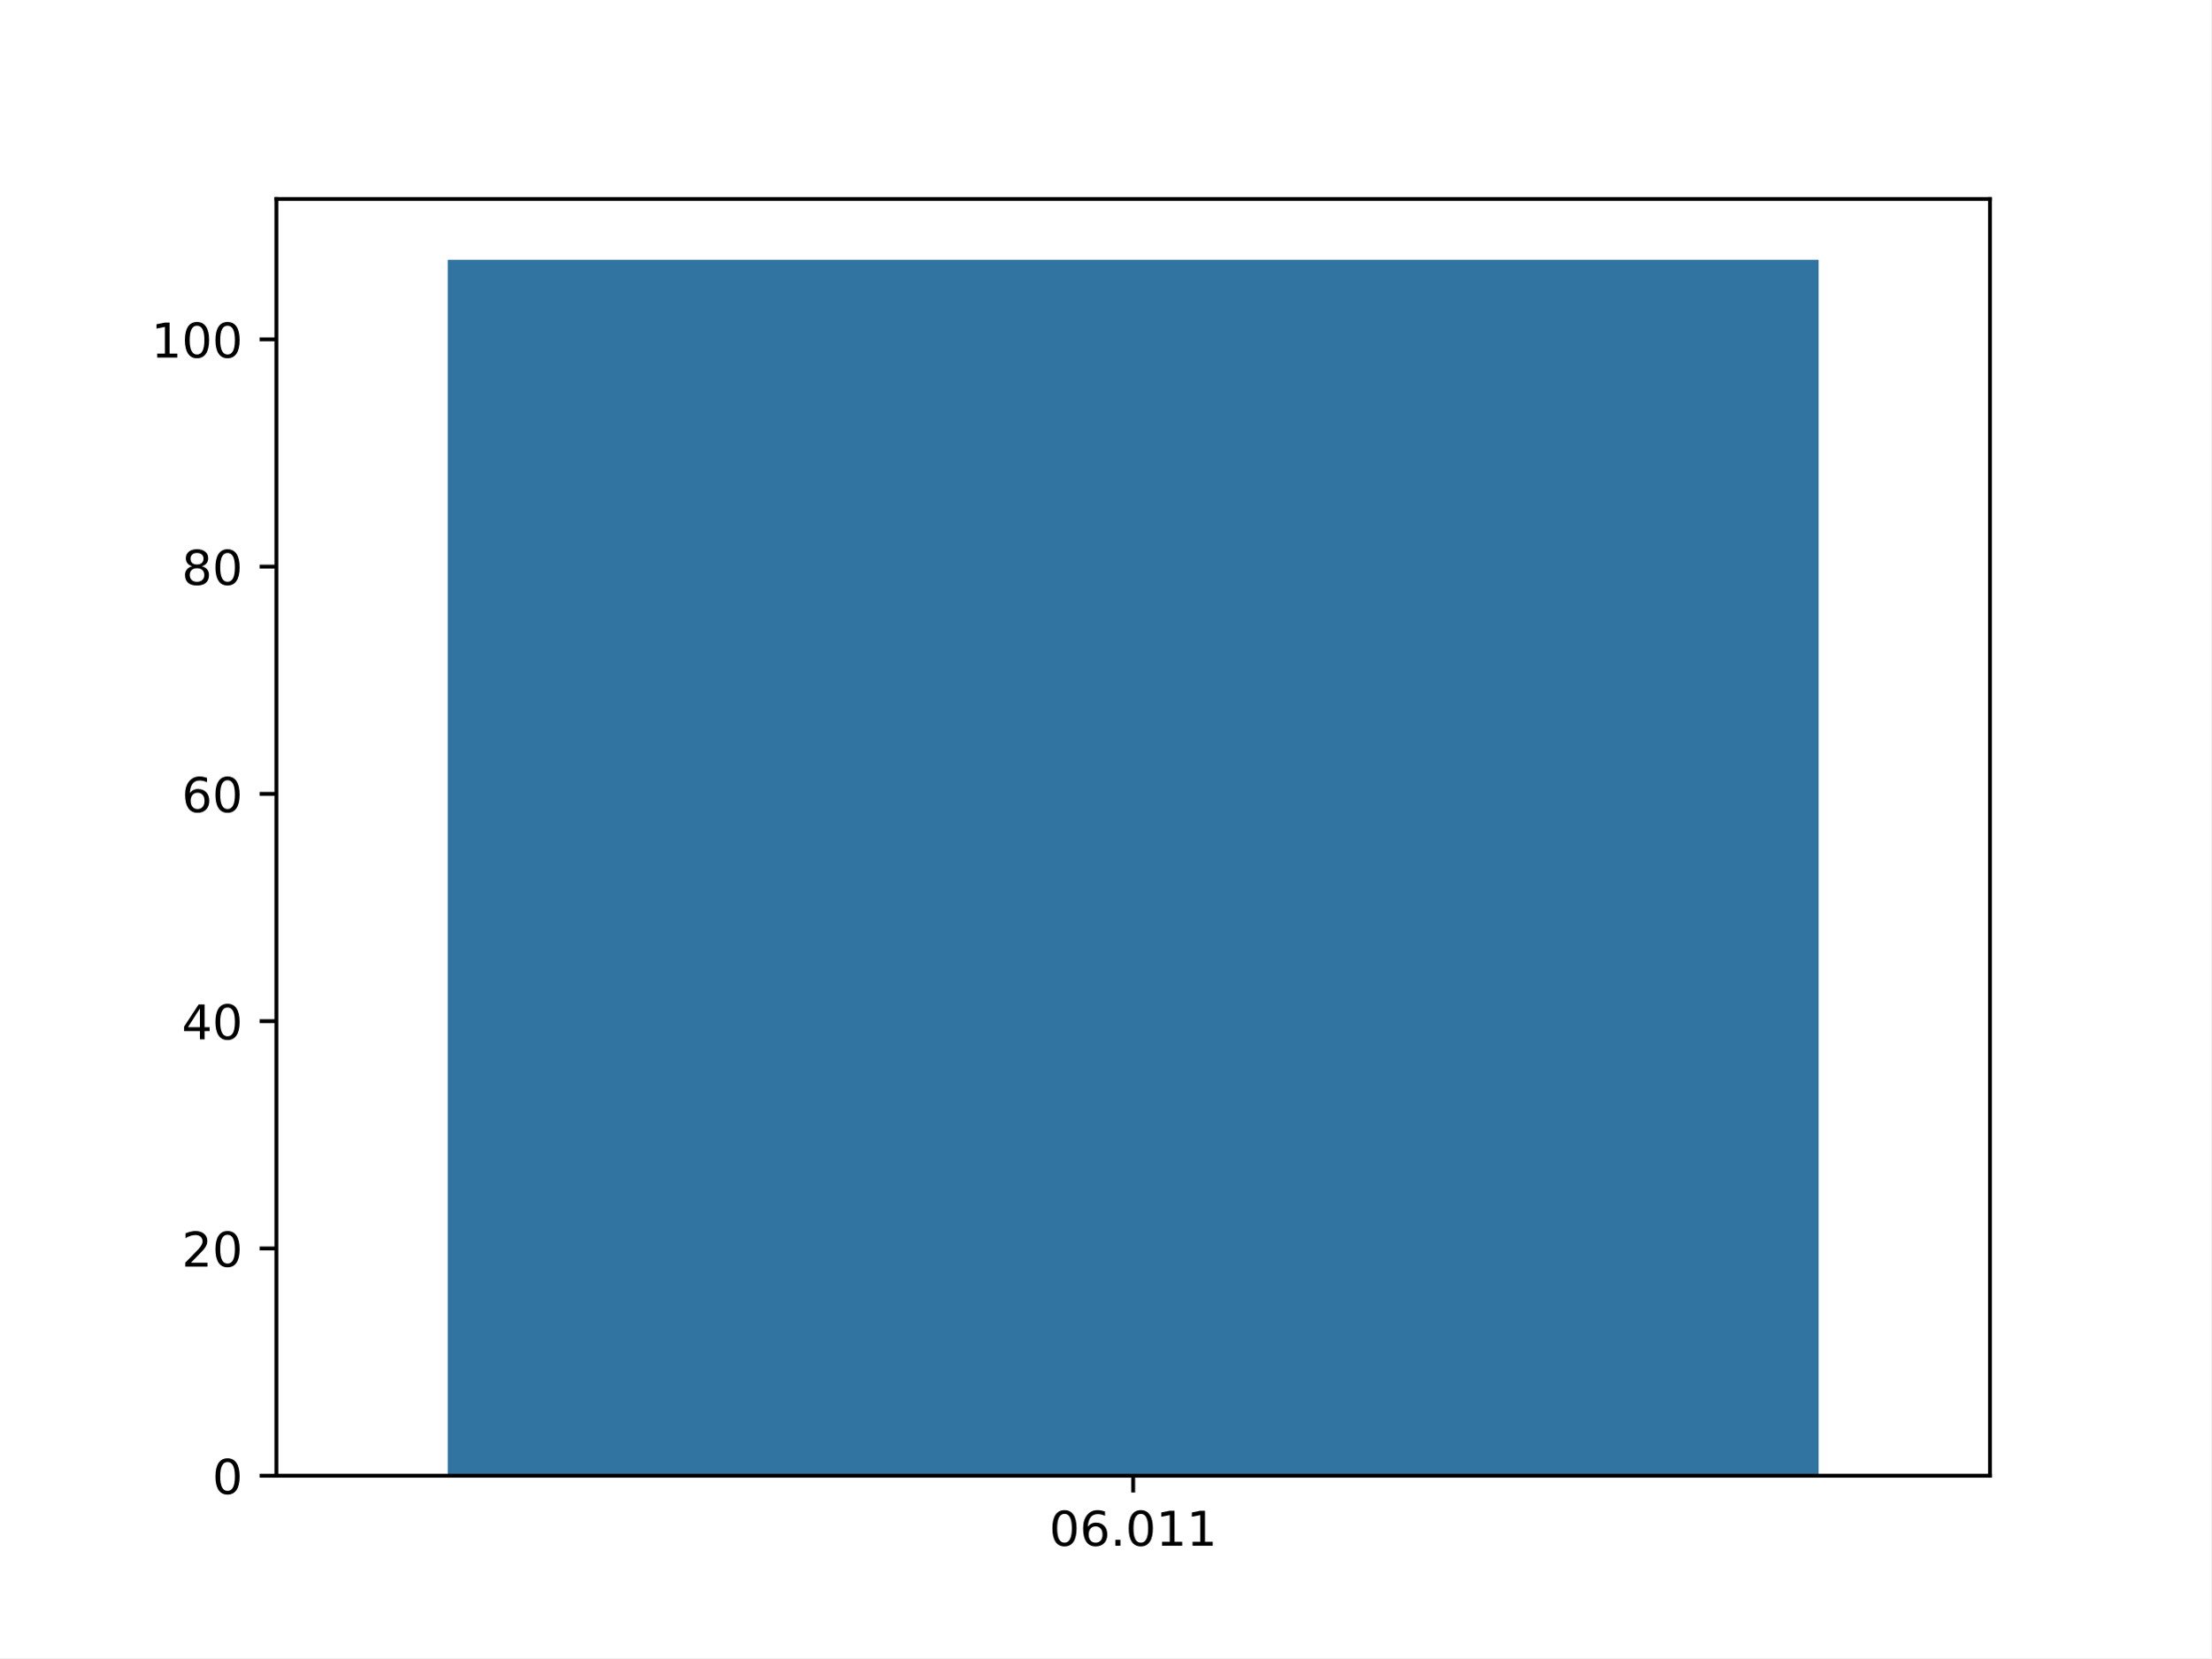
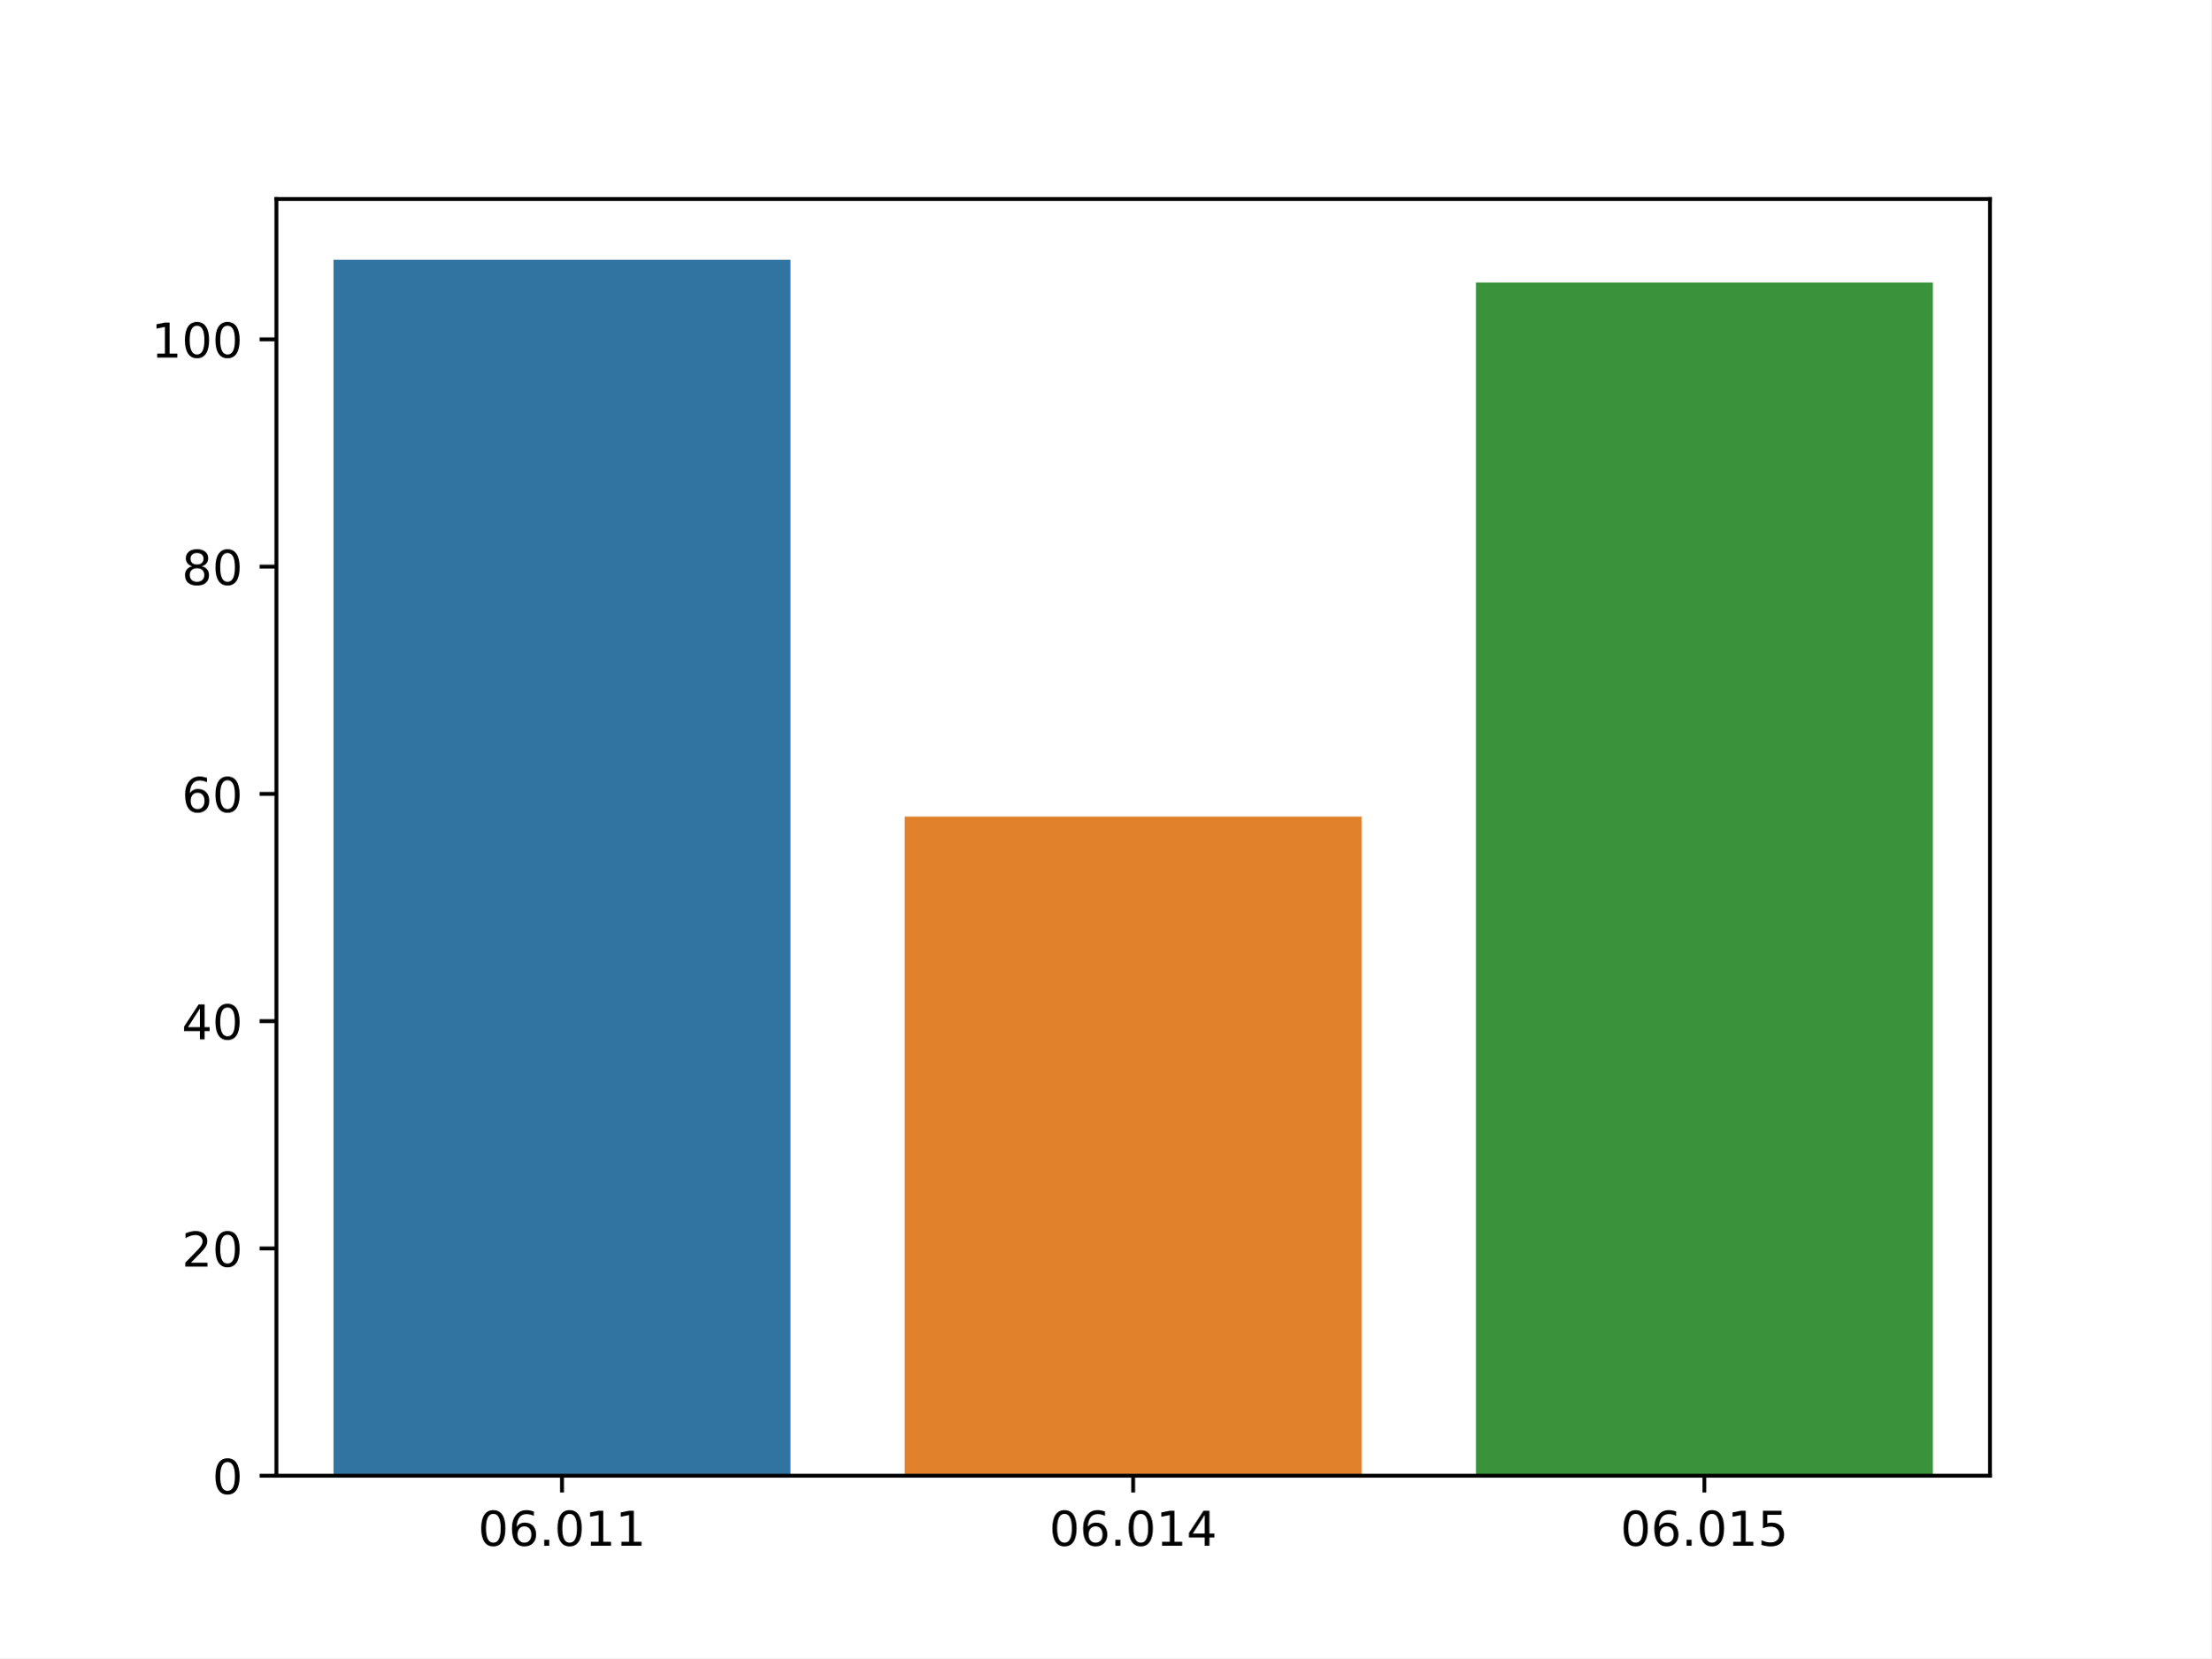
<svg xmlns="http://www.w3.org/2000/svg" xmlns:xlink="http://www.w3.org/1999/xlink" height="345.6pt" version="1.1" viewBox="0 0 460.8 345.6" width="460.8pt">
  <defs>
    <style type="text/css">
*{stroke-linecap:butt;stroke-linejoin:round;}
  </style>
  </defs>
  <g id="figure_1">
    <g id="patch_1">
      <path d="M 0 345.6  L 460.8 345.6  L 460.8 0  L 0 0  z " style="fill:#ffffff;" />
    </g>
    <g id="axes_1">
      <g id="patch_2">
        <path d="M 57.6 307.584  L 414.72 307.584  L 414.72 41.472  L 57.6 41.472  z " style="fill:#ffffff;" />
      </g>
      <g id="patch_3">
-         <path clip-path="url(#p71b5cb37d1)" d="M 93.312 307.584  L 379.008 307.584  L 379.008 54.144  L 93.312 54.144  z " style="fill:#3274a1;" />
+         <path clip-path="url(#pc9c3e323ae)" d="M 69.504 307.584  L 164.736 307.584  L 164.736 54.144  L 69.504 54.144  z " style="fill:#3274a1;" />
+       </g>
+       <g id="patch_4">
+         <path clip-path="url(#pc9c3e323ae)" d="M 188.544 307.584  L 283.776 307.584  L 283.776 170.205  L 188.544 170.205  z " style="fill:#e1812c;" />
+       </g>
+       <g id="patch_5">
+         <path clip-path="url(#pc9c3e323ae)" d="M 307.584 307.584  L 402.816 307.584  L 402.816 58.881  L 307.584 58.881  z " style="fill:#3a923a;" />
      </g>
      <g id="matplotlib.axis_1">
        <g id="xtick_1">
          <g id="line2d_1">
            <defs>
-               <path d="M 0 0  L 0 3.5  " id="mf943d1c2d0" style="stroke:#000000;stroke-width:0.8;" />
-             </defs>
-             <g>
-               <use style="stroke:#000000;stroke-width:0.8;" x="236.16" xlink:href="#mf943d1c2d0" y="307.584" />
+               <path d="M 0 0  L 0 3.5  " id="m2c9fce1b2e" style="stroke:#000000;stroke-width:0.8;" />
+             </defs>
+             <g>
+               <use style="stroke:#000000;stroke-width:0.8;" x="117.12" xlink:href="#m2c9fce1b2e" y="307.584" />
            </g>
          </g>
          <g id="text_1">
            <defs>
-               <path d="M 31.781 66.406  Q 24.172 66.406 20.328 58.906  Q 16.5 51.422 16.5 36.375  Q 16.5 21.391 20.328 13.891  Q 24.172 6.391 31.781 6.391  Q 39.453 6.391 43.281 13.891  Q 47.125 21.391 47.125 36.375  Q 47.125 51.422 43.281 58.906  Q 39.453 66.406 31.781 66.406  z M 31.781 74.219  Q 44.047 74.219 50.516 64.516  Q 56.984 54.828 56.984 36.375  Q 56.984 17.969 50.516 8.266  Q 44.047 -1.422 31.781 -1.422  Q 19.531 -1.422 13.062 8.266  Q 6.594 17.969 6.594 36.375  Q 6.594 54.828 13.062 64.516  Q 19.531 74.219 31.781 74.219  z " id="DejaVuSans-48" />
-               <path d="M 33.016 40.375  Q 26.375 40.375 22.484 35.828  Q 18.609 31.297 18.609 23.391  Q 18.609 15.531 22.484 10.953  Q 26.375 6.391 33.016 6.391  Q 39.656 6.391 43.531 10.953  Q 47.406 15.531 47.406 23.391  Q 47.406 31.297 43.531 35.828  Q 39.656 40.375 33.016 40.375  z M 52.594 71.297  L 52.594 62.312  Q 48.875 64.062 45.094 64.984  Q 41.312 65.922 37.594 65.922  Q 27.828 65.922 22.672 59.328  Q 17.531 52.734 16.797 39.406  Q 19.672 43.656 24.016 45.922  Q 28.375 48.188 33.594 48.188  Q 44.578 48.188 50.953 41.516  Q 57.328 34.859 57.328 23.391  Q 57.328 12.156 50.688 5.359  Q 44.047 -1.422 33.016 -1.422  Q 20.359 -1.422 13.672 8.266  Q 6.984 17.969 6.984 36.375  Q 6.984 53.656 15.188 63.938  Q 23.391 74.219 37.203 74.219  Q 40.922 74.219 44.703 73.484  Q 48.484 72.75 52.594 71.297  z " id="DejaVuSans-54" />
-               <path d="M 10.688 12.406  L 21 12.406  L 21 0  L 10.688 0  z " id="DejaVuSans-46" />
-               <path d="M 12.406 8.297  L 28.516 8.297  L 28.516 63.922  L 10.984 60.406  L 10.984 69.391  L 28.422 72.906  L 38.281 72.906  L 38.281 8.297  L 54.391 8.297  L 54.391 0  L 12.406 0  z " id="DejaVuSans-49" />
+               <path d="M 31.781 66.406  Q 24.172 66.406 20.328 58.906  Q 16.5 51.422 16.5 36.375  Q 16.5 21.391 20.328 13.891  Q 24.172 6.391 31.781 6.391  Q 39.453 6.391 43.281 13.891  Q 47.125 21.391 47.125 36.375  Q 47.125 51.422 43.281 58.906  Q 39.453 66.406 31.781 66.406  z M 31.781 74.219  Q 44.047 74.219 50.516 64.516  Q 56.984 54.828 56.984 36.375  Q 56.984 17.969 50.516 8.266  Q 44.047 -1.422 31.781 -1.422  Q 19.531 -1.422 13.062 8.266  Q 6.594 17.969 6.594 36.375  Q 6.594 54.828 13.062 64.516  Q 19.531 74.219 31.781 74.219  z " id="DejaVuSans-30" />
+               <path d="M 33.016 40.375  Q 26.375 40.375 22.484 35.828  Q 18.609 31.297 18.609 23.391  Q 18.609 15.531 22.484 10.953  Q 26.375 6.391 33.016 6.391  Q 39.656 6.391 43.531 10.953  Q 47.406 15.531 47.406 23.391  Q 47.406 31.297 43.531 35.828  Q 39.656 40.375 33.016 40.375  z M 52.594 71.297  L 52.594 62.312  Q 48.875 64.062 45.094 64.984  Q 41.312 65.922 37.594 65.922  Q 27.828 65.922 22.672 59.328  Q 17.531 52.734 16.797 39.406  Q 19.672 43.656 24.016 45.922  Q 28.375 48.188 33.594 48.188  Q 44.578 48.188 50.953 41.516  Q 57.328 34.859 57.328 23.391  Q 57.328 12.156 50.688 5.359  Q 44.047 -1.422 33.016 -1.422  Q 20.359 -1.422 13.672 8.266  Q 6.984 17.969 6.984 36.375  Q 6.984 53.656 15.188 63.938  Q 23.391 74.219 37.203 74.219  Q 40.922 74.219 44.703 73.484  Q 48.484 72.75 52.594 71.297  z " id="DejaVuSans-36" />
+               <path d="M 10.688 12.406  L 21 12.406  L 21 0  L 10.688 0  z " id="DejaVuSans-2e" />
+               <path d="M 12.406 8.297  L 28.516 8.297  L 28.516 63.922  L 10.984 60.406  L 10.984 69.391  L 28.422 72.906  L 38.281 72.906  L 38.281 8.297  L 54.391 8.297  L 54.391 0  L 12.406 0  z " id="DejaVuSans-31" />
+             </defs>
+             <g transform="translate(99.62469 322.1824)scale(0.1 -0.1)">
+               <use xlink:href="#DejaVuSans-30" />
+               <use x="63.623" xlink:href="#DejaVuSans-36" />
+               <use x="127.246" xlink:href="#DejaVuSans-2e" />
+               <use x="159.033" xlink:href="#DejaVuSans-30" />
+               <use x="222.656" xlink:href="#DejaVuSans-31" />
+               <use x="286.279" xlink:href="#DejaVuSans-31" />
+             </g>
+           </g>
+         </g>
+         <g id="xtick_2">
+           <g id="line2d_2">
+             <g>
+               <use style="stroke:#000000;stroke-width:0.8;" x="236.16" xlink:href="#m2c9fce1b2e" y="307.584" />
+             </g>
+           </g>
+           <g id="text_2">
+             <defs>
+               <path d="M 37.797 64.312  L 12.891 25.391  L 37.797 25.391  z M 35.203 72.906  L 47.609 72.906  L 47.609 25.391  L 58.016 25.391  L 58.016 17.188  L 47.609 17.188  L 47.609 0  L 37.797 0  L 37.797 17.188  L 4.891 17.188  L 4.891 26.703  z " id="DejaVuSans-34" />
            </defs>
            <g transform="translate(218.6647 322.1824)scale(0.1 -0.1)">
-               <use xlink:href="#DejaVuSans-48" />
-               <use x="63.623" xlink:href="#DejaVuSans-54" />
-               <use x="127.246" xlink:href="#DejaVuSans-46" />
-               <use x="159.033" xlink:href="#DejaVuSans-48" />
-               <use x="222.656" xlink:href="#DejaVuSans-49" />
-               <use x="286.279" xlink:href="#DejaVuSans-49" />
+               <use xlink:href="#DejaVuSans-30" />
+               <use x="63.623" xlink:href="#DejaVuSans-36" />
+               <use x="127.246" xlink:href="#DejaVuSans-2e" />
+               <use x="159.033" xlink:href="#DejaVuSans-30" />
+               <use x="222.656" xlink:href="#DejaVuSans-31" />
+               <use x="286.279" xlink:href="#DejaVuSans-34" />
+             </g>
+           </g>
+         </g>
+         <g id="xtick_3">
+           <g id="line2d_3">
+             <g>
+               <use style="stroke:#000000;stroke-width:0.8;" x="355.2" xlink:href="#m2c9fce1b2e" y="307.584" />
+             </g>
+           </g>
+           <g id="text_3">
+             <defs>
+               <path d="M 10.797 72.906  L 49.516 72.906  L 49.516 64.594  L 19.828 64.594  L 19.828 46.734  Q 21.969 47.469 24.109 47.828  Q 26.266 48.188 28.422 48.188  Q 40.625 48.188 47.75 41.5  Q 54.891 34.812 54.891 23.391  Q 54.891 11.625 47.562 5.094  Q 40.234 -1.422 26.906 -1.422  Q 22.312 -1.422 17.547 -0.641  Q 12.797 0.141 7.719 1.703  L 7.719 11.625  Q 12.109 9.234 16.797 8.062  Q 21.484 6.891 26.703 6.891  Q 35.156 6.891 40.078 11.328  Q 45.016 15.766 45.016 23.391  Q 45.016 31 40.078 35.438  Q 35.156 39.891 26.703 39.891  Q 22.75 39.891 18.812 39.016  Q 14.891 38.141 10.797 36.281  z " id="DejaVuSans-35" />
+             </defs>
+             <g transform="translate(337.7047 322.1824)scale(0.1 -0.1)">
+               <use xlink:href="#DejaVuSans-30" />
+               <use x="63.623" xlink:href="#DejaVuSans-36" />
+               <use x="127.246" xlink:href="#DejaVuSans-2e" />
+               <use x="159.033" xlink:href="#DejaVuSans-30" />
+               <use x="222.656" xlink:href="#DejaVuSans-31" />
+               <use x="286.279" xlink:href="#DejaVuSans-35" />
            </g>
          </g>
        </g>
      </g>
      <g id="matplotlib.axis_2">
        <g id="ytick_1">
-           <g id="line2d_2">
-             <defs>
-               <path d="M 0 0  L -3.5 0  " id="m3b88834b10" style="stroke:#000000;stroke-width:0.8;" />
-             </defs>
-             <g>
-               <use style="stroke:#000000;stroke-width:0.8;" x="57.6" xlink:href="#m3b88834b10" y="307.584" />
-             </g>
-           </g>
-           <g id="text_2">
+           <g id="line2d_4">
+             <defs>
+               <path d="M 0 0  L -3.5 0  " id="me43bcccc31" style="stroke:#000000;stroke-width:0.8;" />
+             </defs>
+             <g>
+               <use style="stroke:#000000;stroke-width:0.8;" x="57.6" xlink:href="#me43bcccc31" y="307.584" />
+             </g>
+           </g>
+           <g id="text_4">
            <g transform="translate(44.2375 311.3832)scale(0.1 -0.1)">
-               <use xlink:href="#DejaVuSans-48" />
+               <use xlink:href="#DejaVuSans-30" />
            </g>
          </g>
        </g>
        <g id="ytick_2">
-           <g id="line2d_3">
-             <g>
-               <use style="stroke:#000000;stroke-width:0.8;" x="57.6" xlink:href="#m3b88834b10" y="260.212" />
-             </g>
-           </g>
-           <g id="text_3">
-             <defs>
-               <path d="M 19.188 8.297  L 53.609 8.297  L 53.609 0  L 7.328 0  L 7.328 8.297  Q 12.938 14.109 22.625 23.891  Q 32.328 33.688 34.812 36.531  Q 39.547 41.844 41.422 45.531  Q 43.312 49.219 43.312 52.781  Q 43.312 58.594 39.234 62.25  Q 35.156 65.922 28.609 65.922  Q 23.969 65.922 18.812 64.312  Q 13.672 62.703 7.812 59.422  L 7.812 69.391  Q 13.766 71.781 18.938 73  Q 24.125 74.219 28.422 74.219  Q 39.75 74.219 46.484 68.547  Q 53.219 62.891 53.219 53.422  Q 53.219 48.922 51.531 44.891  Q 49.859 40.875 45.406 35.406  Q 44.188 33.984 37.641 27.219  Q 31.109 20.453 19.188 8.297  z " id="DejaVuSans-50" />
+           <g id="line2d_5">
+             <g>
+               <use style="stroke:#000000;stroke-width:0.8;" x="57.6" xlink:href="#me43bcccc31" y="260.212" />
+             </g>
+           </g>
+           <g id="text_5">
+             <defs>
+               <path d="M 19.188 8.297  L 53.609 8.297  L 53.609 0  L 7.328 0  L 7.328 8.297  Q 12.938 14.109 22.625 23.891  Q 32.328 33.688 34.812 36.531  Q 39.547 41.844 41.422 45.531  Q 43.312 49.219 43.312 52.781  Q 43.312 58.594 39.234 62.25  Q 35.156 65.922 28.609 65.922  Q 23.969 65.922 18.812 64.312  Q 13.672 62.703 7.812 59.422  L 7.812 69.391  Q 13.766 71.781 18.938 73  Q 24.125 74.219 28.422 74.219  Q 39.75 74.219 46.484 68.547  Q 53.219 62.891 53.219 53.422  Q 53.219 48.922 51.531 44.891  Q 49.859 40.875 45.406 35.406  Q 44.188 33.984 37.641 27.219  Q 31.109 20.453 19.188 8.297  z " id="DejaVuSans-32" />
            </defs>
            <g transform="translate(37.875 264.0113)scale(0.1 -0.1)">
-               <use xlink:href="#DejaVuSans-50" />
-               <use x="63.623" xlink:href="#DejaVuSans-48" />
+               <use xlink:href="#DejaVuSans-32" />
+               <use x="63.623" xlink:href="#DejaVuSans-30" />
            </g>
          </g>
        </g>
        <g id="ytick_3">
-           <g id="line2d_4">
-             <g>
-               <use style="stroke:#000000;stroke-width:0.8;" x="57.6" xlink:href="#m3b88834b10" y="212.84" />
-             </g>
-           </g>
-           <g id="text_4">
-             <defs>
-               <path d="M 37.797 64.312  L 12.891 25.391  L 37.797 25.391  z M 35.203 72.906  L 47.609 72.906  L 47.609 25.391  L 58.016 25.391  L 58.016 17.188  L 47.609 17.188  L 47.609 0  L 37.797 0  L 37.797 17.188  L 4.891 17.188  L 4.891 26.703  z " id="DejaVuSans-52" />
-             </defs>
+           <g id="line2d_6">
+             <g>
+               <use style="stroke:#000000;stroke-width:0.8;" x="57.6" xlink:href="#me43bcccc31" y="212.84" />
+             </g>
+           </g>
+           <g id="text_6">
            <g transform="translate(37.875 216.6393)scale(0.1 -0.1)">
-               <use xlink:href="#DejaVuSans-52" />
-               <use x="63.623" xlink:href="#DejaVuSans-48" />
+               <use xlink:href="#DejaVuSans-34" />
+               <use x="63.623" xlink:href="#DejaVuSans-30" />
            </g>
          </g>
        </g>
        <g id="ytick_4">
-           <g id="line2d_5">
-             <g>
-               <use style="stroke:#000000;stroke-width:0.8;" x="57.6" xlink:href="#m3b88834b10" y="165.468" />
-             </g>
-           </g>
-           <g id="text_5">
+           <g id="line2d_7">
+             <g>
+               <use style="stroke:#000000;stroke-width:0.8;" x="57.6" xlink:href="#me43bcccc31" y="165.468" />
+             </g>
+           </g>
+           <g id="text_7">
            <g transform="translate(37.875 169.2673)scale(0.1 -0.1)">
-               <use xlink:href="#DejaVuSans-54" />
-               <use x="63.623" xlink:href="#DejaVuSans-48" />
+               <use xlink:href="#DejaVuSans-36" />
+               <use x="63.623" xlink:href="#DejaVuSans-30" />
            </g>
          </g>
        </g>
        <g id="ytick_5">
-           <g id="line2d_6">
-             <g>
-               <use style="stroke:#000000;stroke-width:0.8;" x="57.6" xlink:href="#m3b88834b10" y="118.096" />
-             </g>
-           </g>
-           <g id="text_6">
-             <defs>
-               <path d="M 31.781 34.625  Q 24.75 34.625 20.719 30.859  Q 16.703 27.094 16.703 20.516  Q 16.703 13.922 20.719 10.156  Q 24.75 6.391 31.781 6.391  Q 38.812 6.391 42.859 10.172  Q 46.922 13.969 46.922 20.516  Q 46.922 27.094 42.891 30.859  Q 38.875 34.625 31.781 34.625  z M 21.922 38.812  Q 15.578 40.375 12.031 44.719  Q 8.5 49.078 8.5 55.328  Q 8.5 64.062 14.719 69.141  Q 20.953 74.219 31.781 74.219  Q 42.672 74.219 48.875 69.141  Q 55.078 64.062 55.078 55.328  Q 55.078 49.078 51.531 44.719  Q 48 40.375 41.703 38.812  Q 48.828 37.156 52.797 32.312  Q 56.781 27.484 56.781 20.516  Q 56.781 9.906 50.312 4.234  Q 43.844 -1.422 31.781 -1.422  Q 19.734 -1.422 13.25 4.234  Q 6.781 9.906 6.781 20.516  Q 6.781 27.484 10.781 32.312  Q 14.797 37.156 21.922 38.812  z M 18.312 54.391  Q 18.312 48.734 21.844 45.562  Q 25.391 42.391 31.781 42.391  Q 38.141 42.391 41.719 45.562  Q 45.312 48.734 45.312 54.391  Q 45.312 60.062 41.719 63.234  Q 38.141 66.406 31.781 66.406  Q 25.391 66.406 21.844 63.234  Q 18.312 60.062 18.312 54.391  z " id="DejaVuSans-56" />
+           <g id="line2d_8">
+             <g>
+               <use style="stroke:#000000;stroke-width:0.8;" x="57.6" xlink:href="#me43bcccc31" y="118.096" />
+             </g>
+           </g>
+           <g id="text_8">
+             <defs>
+               <path d="M 31.781 34.625  Q 24.75 34.625 20.719 30.859  Q 16.703 27.094 16.703 20.516  Q 16.703 13.922 20.719 10.156  Q 24.75 6.391 31.781 6.391  Q 38.812 6.391 42.859 10.172  Q 46.922 13.969 46.922 20.516  Q 46.922 27.094 42.891 30.859  Q 38.875 34.625 31.781 34.625  z M 21.922 38.812  Q 15.578 40.375 12.031 44.719  Q 8.5 49.078 8.5 55.328  Q 8.5 64.062 14.719 69.141  Q 20.953 74.219 31.781 74.219  Q 42.672 74.219 48.875 69.141  Q 55.078 64.062 55.078 55.328  Q 55.078 49.078 51.531 44.719  Q 48 40.375 41.703 38.812  Q 48.828 37.156 52.797 32.312  Q 56.781 27.484 56.781 20.516  Q 56.781 9.906 50.312 4.234  Q 43.844 -1.422 31.781 -1.422  Q 19.734 -1.422 13.25 4.234  Q 6.781 9.906 6.781 20.516  Q 6.781 27.484 10.781 32.312  Q 14.797 37.156 21.922 38.812  z M 18.312 54.391  Q 18.312 48.734 21.844 45.562  Q 25.391 42.391 31.781 42.391  Q 38.141 42.391 41.719 45.562  Q 45.312 48.734 45.312 54.391  Q 45.312 60.062 41.719 63.234  Q 38.141 66.406 31.781 66.406  Q 25.391 66.406 21.844 63.234  Q 18.312 60.062 18.312 54.391  z " id="DejaVuSans-38" />
            </defs>
            <g transform="translate(37.875 121.8954)scale(0.1 -0.1)">
-               <use xlink:href="#DejaVuSans-56" />
-               <use x="63.623" xlink:href="#DejaVuSans-48" />
+               <use xlink:href="#DejaVuSans-38" />
+               <use x="63.623" xlink:href="#DejaVuSans-30" />
            </g>
          </g>
        </g>
        <g id="ytick_6">
-           <g id="line2d_7">
-             <g>
-               <use style="stroke:#000000;stroke-width:0.8;" x="57.6" xlink:href="#m3b88834b10" y="70.724" />
-             </g>
-           </g>
-           <g id="text_7">
+           <g id="line2d_9">
+             <g>
+               <use style="stroke:#000000;stroke-width:0.8;" x="57.6" xlink:href="#me43bcccc31" y="70.724" />
+             </g>
+           </g>
+           <g id="text_9">
            <g transform="translate(31.5125 74.52341)scale(0.1 -0.1)">
-               <use xlink:href="#DejaVuSans-49" />
-               <use x="63.623" xlink:href="#DejaVuSans-48" />
-               <use x="127.246" xlink:href="#DejaVuSans-48" />
-             </g>
-           </g>
-         </g>
-       </g>
-       <g id="line2d_8">
-         <path clip-path="url(#p71b5cb37d1)" style="fill:none;stroke:#424242;stroke-linecap:square;stroke-width:2.7;" />
-       </g>
-       <g id="patch_4">
+               <use xlink:href="#DejaVuSans-31" />
+               <use x="63.623" xlink:href="#DejaVuSans-30" />
+               <use x="127.246" xlink:href="#DejaVuSans-30" />
+             </g>
+           </g>
+         </g>
+       </g>
+       <g id="line2d_10">
+         <path clip-path="url(#pc9c3e323ae)" d="M 0 -0  " style="fill:none;stroke:#424242;stroke-linecap:square;stroke-width:2.7;" />
+       </g>
+       <g id="line2d_11">
+         <path clip-path="url(#pc9c3e323ae)" d="M 0 -0  " style="fill:none;stroke:#424242;stroke-linecap:square;stroke-width:2.7;" />
+       </g>
+       <g id="line2d_12">
+         <path clip-path="url(#pc9c3e323ae)" d="M 0 -0  " style="fill:none;stroke:#424242;stroke-linecap:square;stroke-width:2.7;" />
+       </g>
+       <g id="patch_6">
        <path d="M 57.6 307.584  L 57.6 41.472  " style="fill:none;stroke:#000000;stroke-linecap:square;stroke-linejoin:miter;stroke-width:0.8;" />
      </g>
-       <g id="patch_5">
+       <g id="patch_7">
        <path d="M 414.72 307.584  L 414.72 41.472  " style="fill:none;stroke:#000000;stroke-linecap:square;stroke-linejoin:miter;stroke-width:0.8;" />
      </g>
-       <g id="patch_6">
+       <g id="patch_8">
        <path d="M 57.6 307.584  L 414.72 307.584  " style="fill:none;stroke:#000000;stroke-linecap:square;stroke-linejoin:miter;stroke-width:0.8;" />
      </g>
-       <g id="patch_7">
+       <g id="patch_9">
        <path d="M 57.6 41.472  L 414.72 41.472  " style="fill:none;stroke:#000000;stroke-linecap:square;stroke-linejoin:miter;stroke-width:0.8;" />
      </g>
    </g>
  </g>
  <defs>
-     <clipPath id="p71b5cb37d1">
+     <clipPath id="pc9c3e323ae">
      <rect height="266.112" width="357.12" x="57.6" y="41.472" />
    </clipPath>
  </defs>
</svg>
